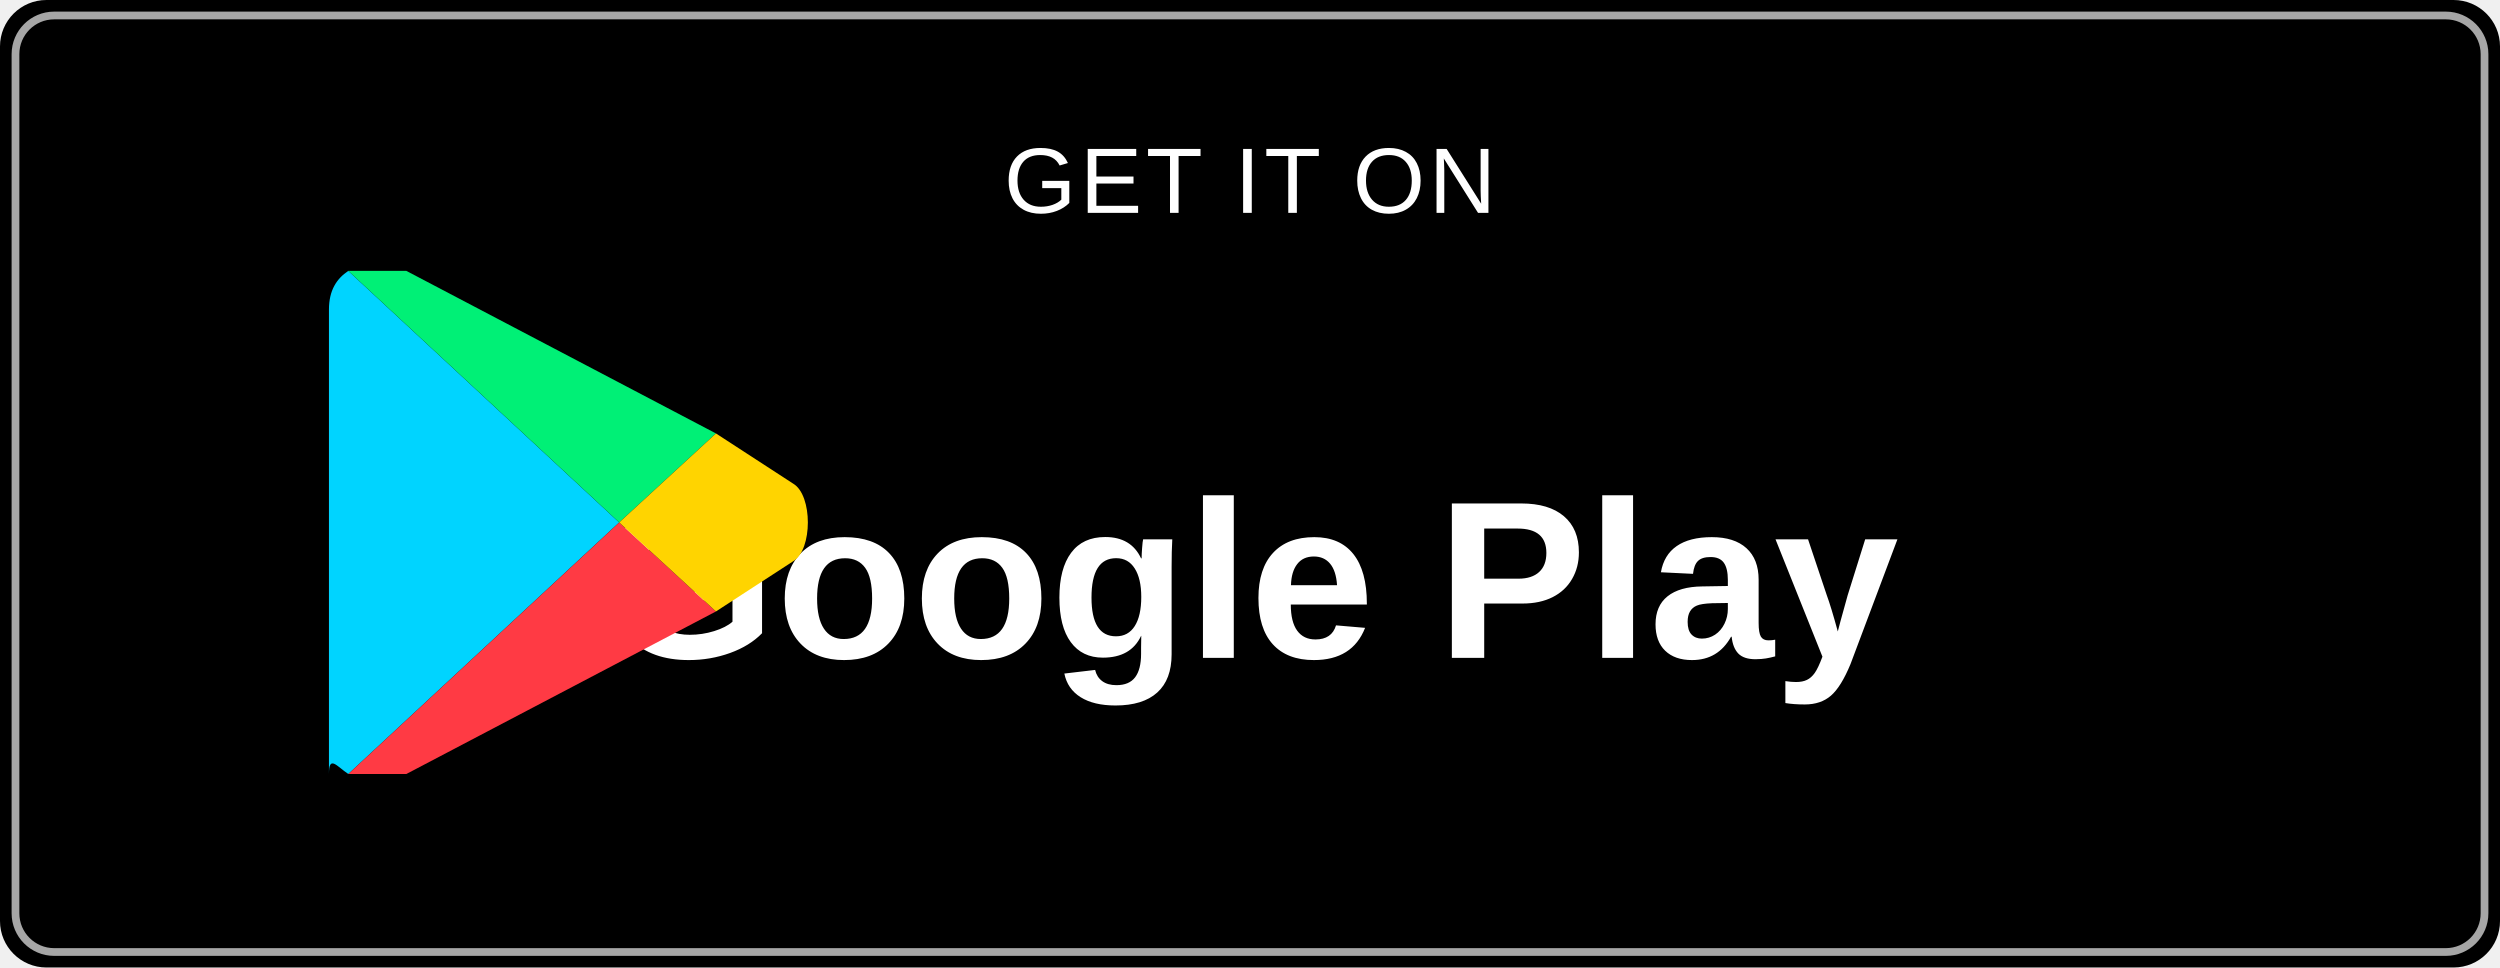
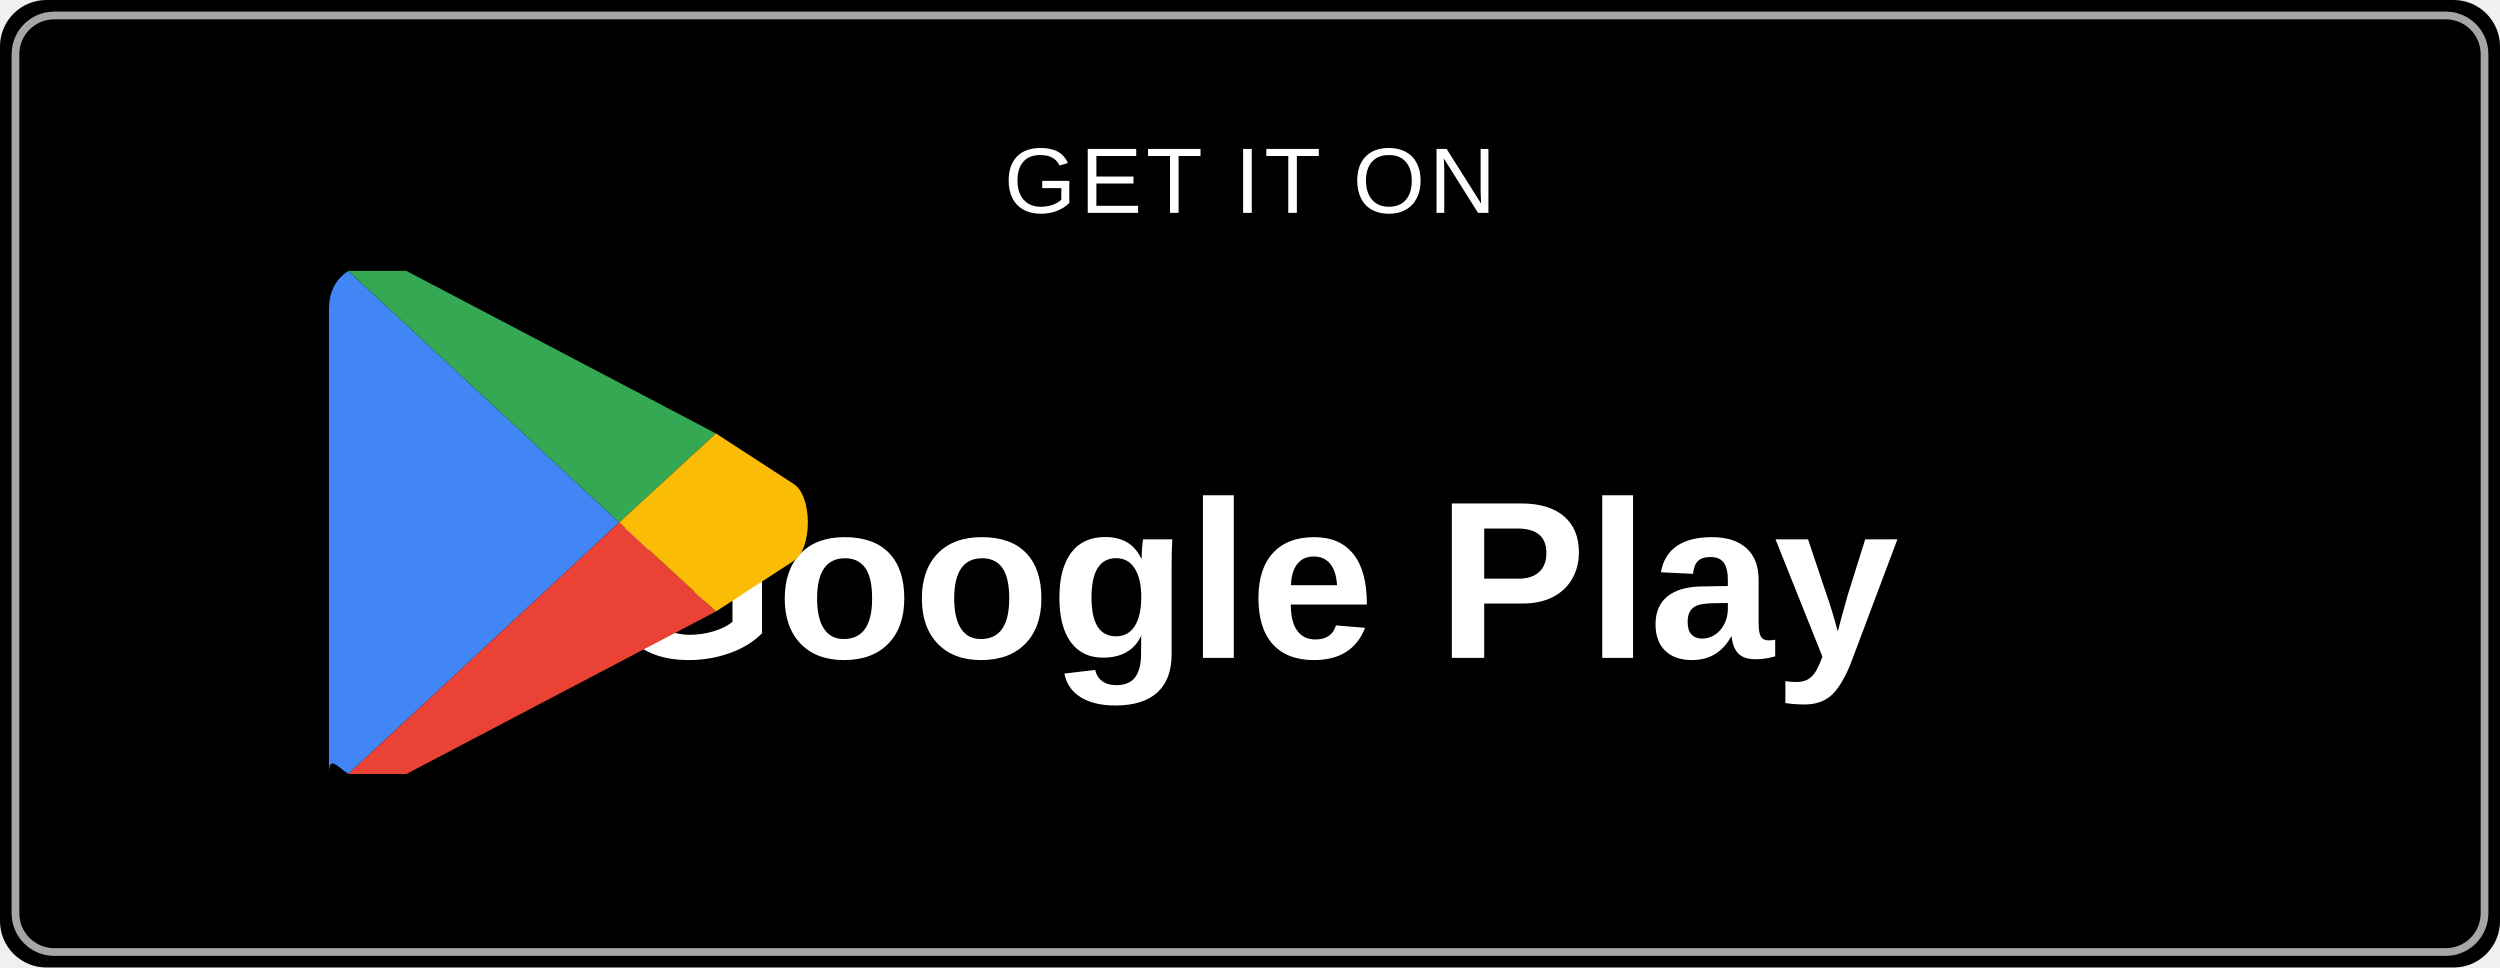
<svg xmlns="http://www.w3.org/2000/svg" viewBox="0 0 646 250" width="646" height="250">
  <rect width="646" height="250" rx="12" fill="#000" />
  <rect x="4" y="4" width="638" height="242" rx="10" fill="#000" stroke="#A6A6A6" stroke-width="2" />
  <text x="323" y="55" font-family="Arial, sans-serif" font-size="24" fill="#fff" text-anchor="middle" letter-spacing="1">GET IT ON</text>
  <text x="323" y="170" font-family="Arial, sans-serif" font-size="58" fill="#fff" text-anchor="middle" font-weight="bold">Google Play</text>
  <g transform="translate(85, 70)">
-     <path d="M0 130V10C0 5 2 2 5 0L75 65L5 130C2 128 0 125 0 130Z" fill="#00D4FF" />
-     <path d="M5 0L75 65L100 42L20 0H10C8 0 6 0 5 0Z" fill="#00F076" />
-     <path d="M5 130L75 65L100 88L20 130H10C8 130 6 130 5 130Z" fill="#FF3A44" />
-     <path d="M100 42L75 65L100 88L120 75C125 72 125 58 120 55L100 42Z" fill="#FFD400" />
+     <path d="M0 130V10C0 5 2 2 5 0L75 65L5 130C2 128 0 125 0 130Z" fill="#4285F4" />
+     <path d="M5 0L75 65L100 42L20 0H10C8 0 6 0 5 0Z" fill="#34A853" />
+     <path d="M5 130L75 65L100 88L20 130H10C8 130 6 130 5 130Z" fill="#EA4335" />
+     <path d="M100 42L75 65L100 88L120 75C125 72 125 58 120 55L100 42Z" fill="#FBBC05" />
  </g>
</svg>
